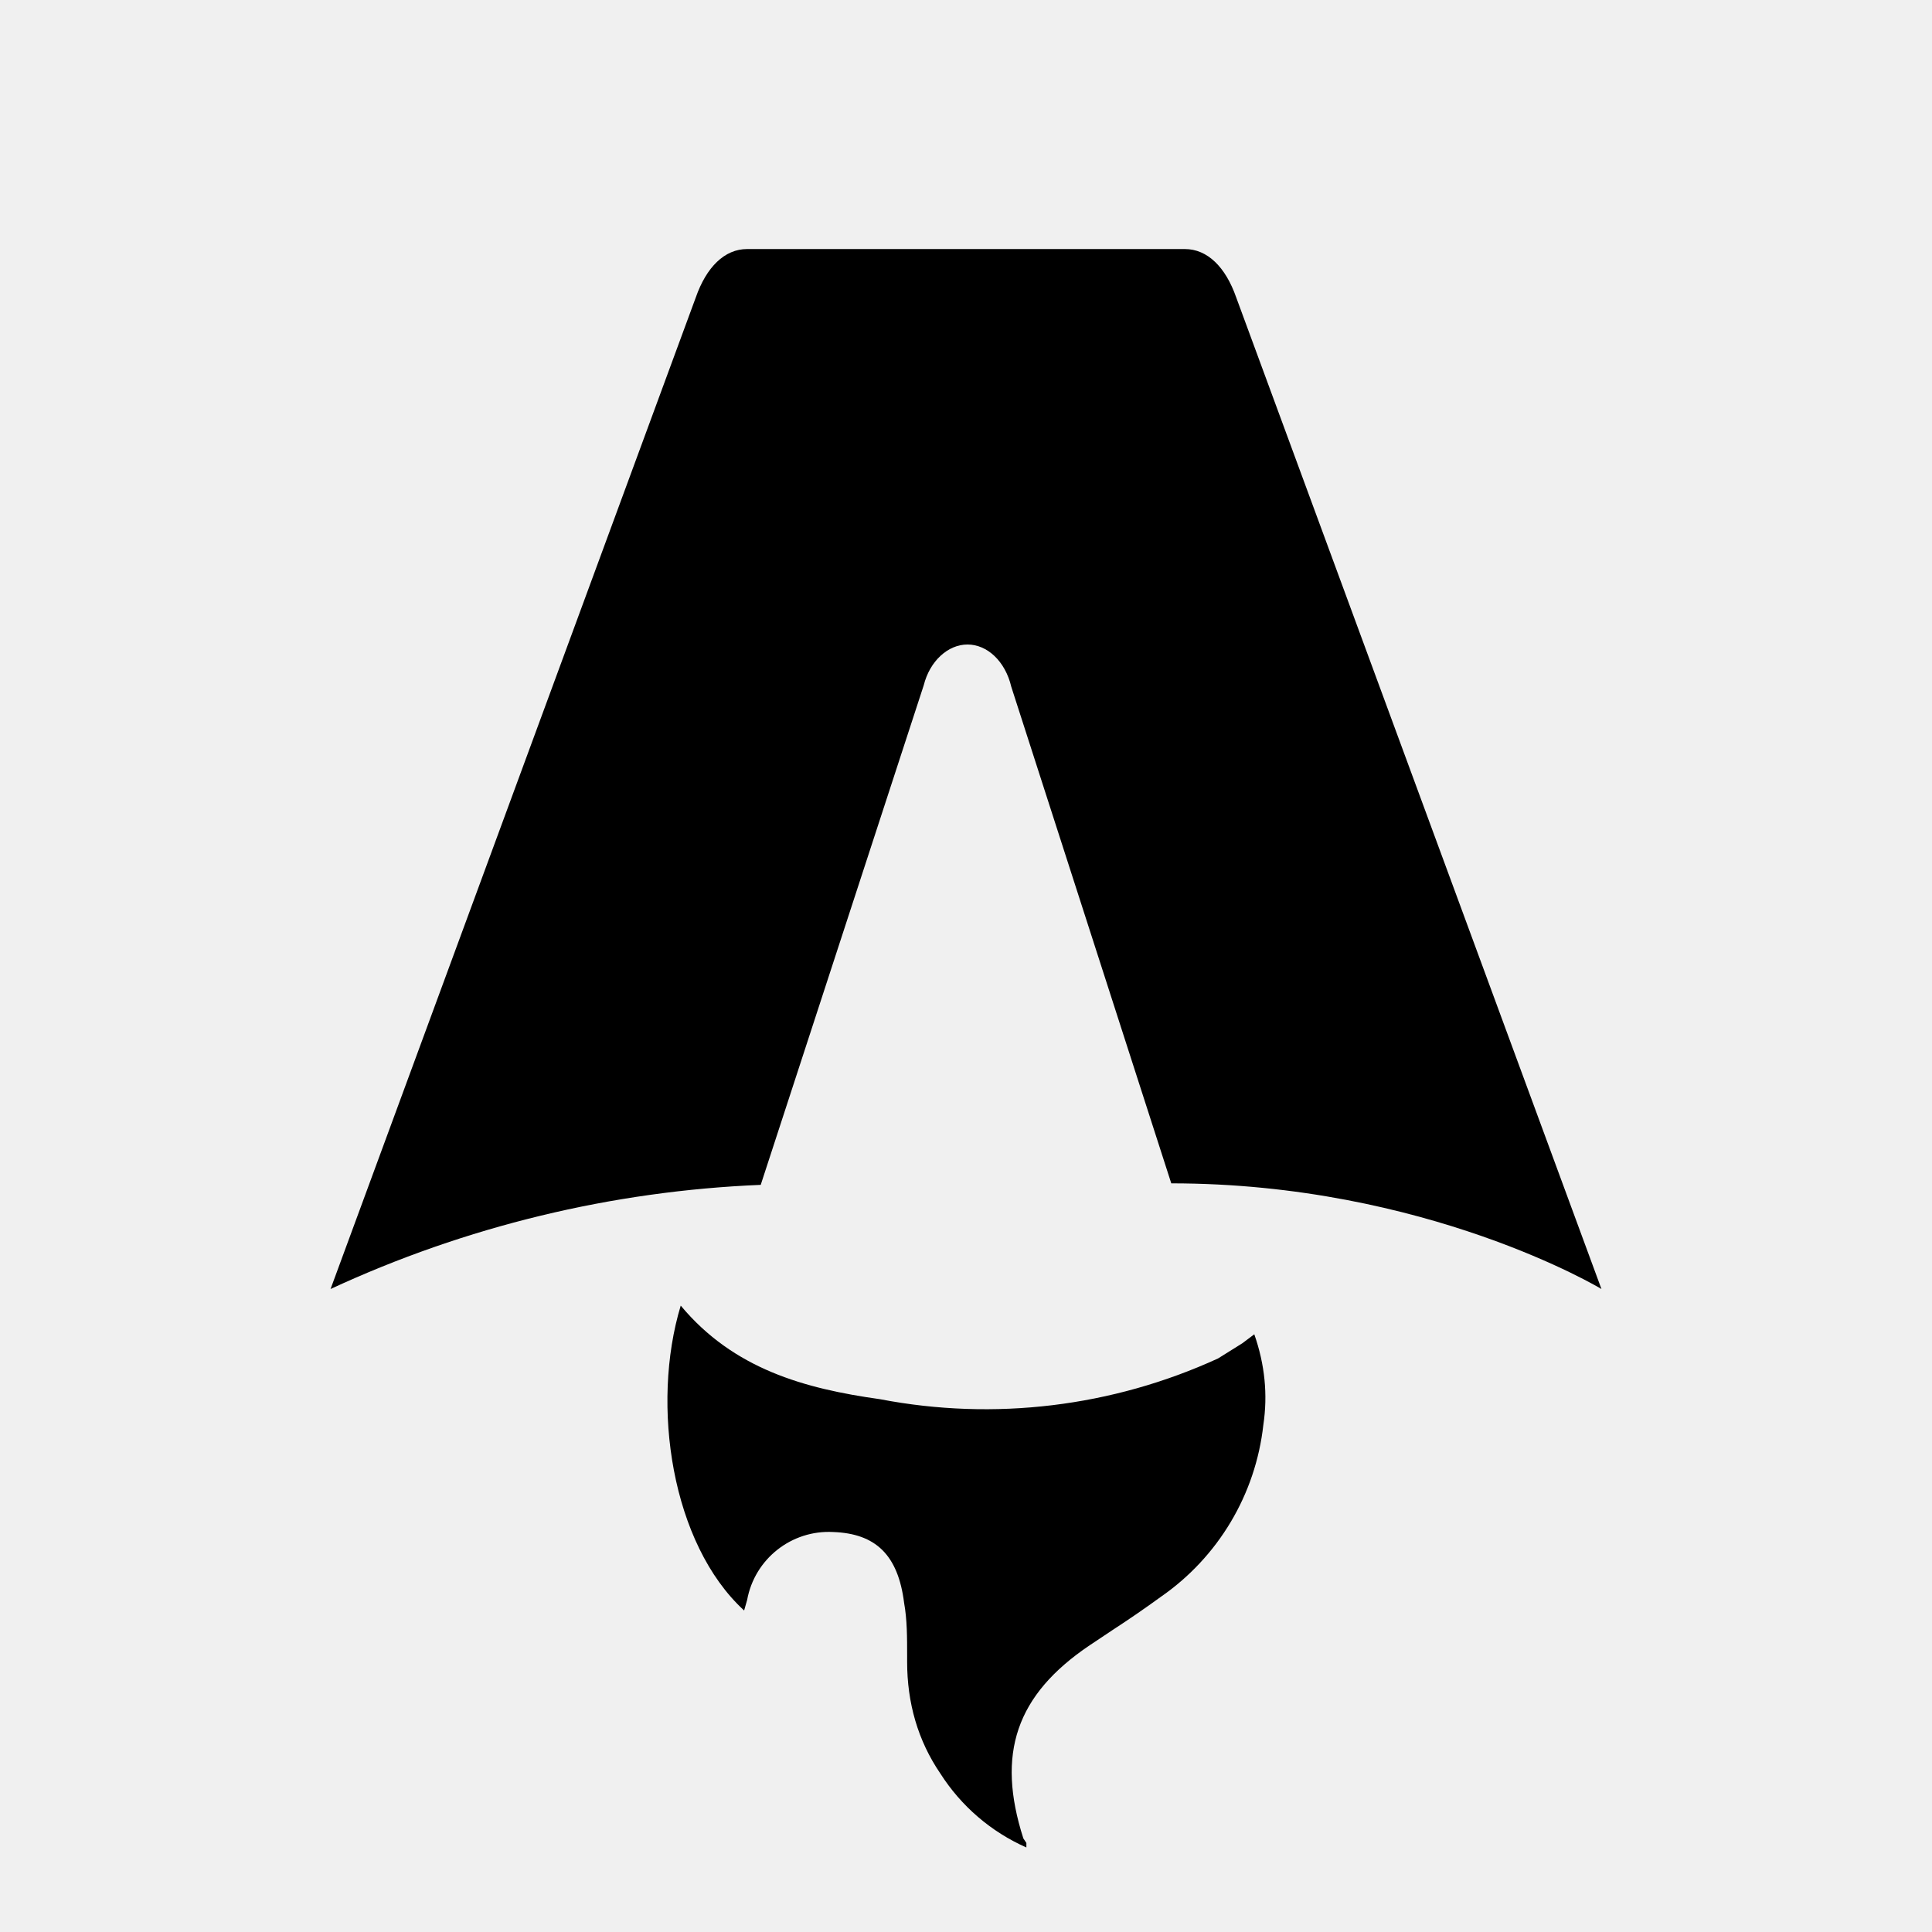
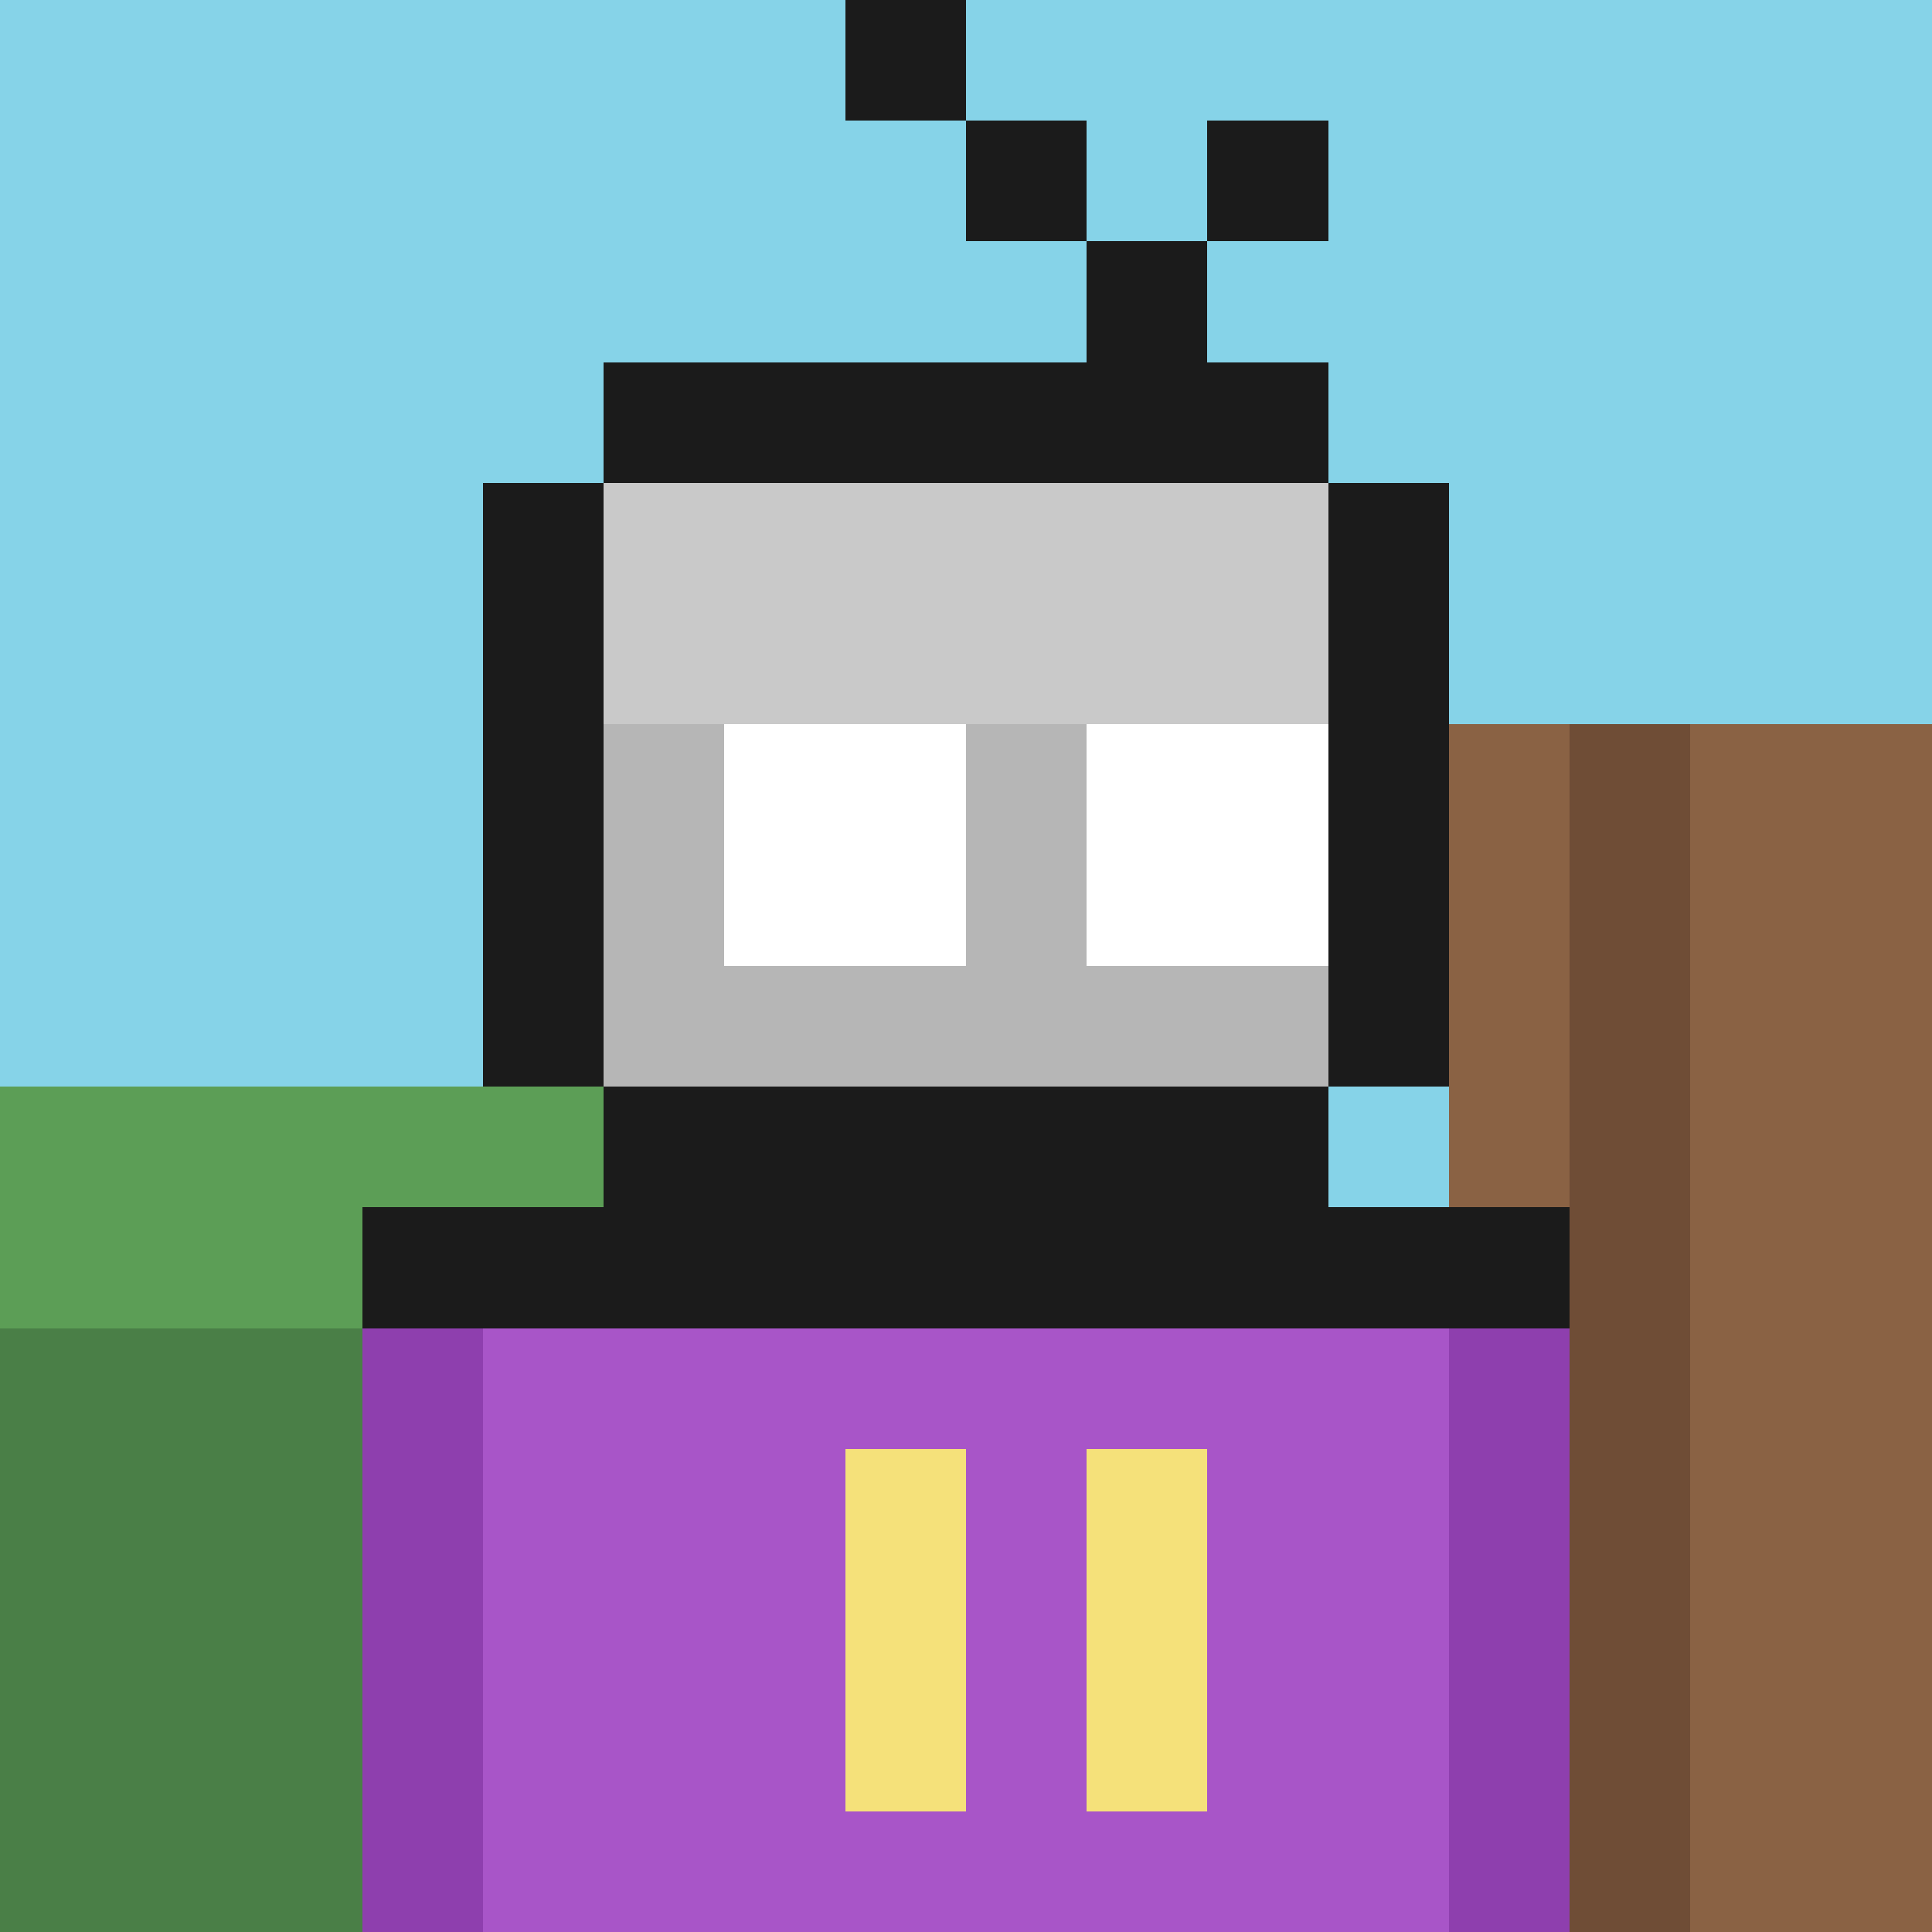
- <svg xmlns="http://www.w3.org/2000/svg" fill="none" viewBox="0 0 128 128">
-   <path d="M50.4 78.5a75.1 75.1 0 0 0-28.5 6.9l24.2-65.7c.7-2 1.9-3.2 3.4-3.2h29c1.5 0 2.7 1.2 3.4 3.2l24.2 65.7s-11.6-7-28.5-7L67 45.5c-.4-1.7-1.6-2.8-2.9-2.8-1.3 0-2.5 1.1-2.9 2.7L50.4 78.5Zm-1.1 28.2Zm-4.2-20.2c-2 6.6-.6 15.8 4.2 20.2a17.5 17.5 0 0 1 .2-.7 5.5 5.5 0 0 1 5.7-4.5c2.8.1 4.3 1.5 4.7 4.7.2 1.1.2 2.3.2 3.5v.4c0 2.7.7 5.2 2.2 7.4a13 13 0 0 0 5.7 4.9v-.3l-.2-.3c-1.8-5.6-.5-9.5 4.4-12.8l1.5-1a73 73 0 0 0 3.2-2.2 16 16 0 0 0 6.8-11.4c.3-2 .1-4-.6-6l-.8.6-1.6 1a37 37 0 0 1-22.4 2.7c-5-.7-9.7-2-13.2-6.2Z" />
-   <style>
-         path { fill: #000; }
-         @media (prefers-color-scheme: dark) {
-             path { fill: #FFF; }
-         }
-     </style>
+ <svg xmlns="http://www.w3.org/2000/svg" viewBox="0 0 16 16" shape-rendering="crispEdges">
+   <rect width="16" height="16" fill="#86d3e8" />
+   <rect x="0" y="9" width="5" height="7" fill="#5c9e56" />
+   <rect x="0" y="11" width="5" height="5" fill="#4a7f47" />
+   <rect x="12" y="6" width="4" height="10" fill="#8a6244" />
+   <rect x="13" y="6" width="1" height="10" fill="#6f4d36" />
+   <rect x="9" y="7" width="2" height="9" fill="#b9e7f2" opacity="0.55" />
+   <rect x="7" y="0" width="1" height="1" fill="#1b1b1b" />
+   <rect x="10" y="1" width="1" height="1" fill="#1b1b1b" />
+   <rect x="8" y="1" width="1" height="1" fill="#1b1b1b" />
+   <rect x="9" y="2" width="1" height="1" fill="#1b1b1b" />
+   <rect x="5" y="3" width="6" height="1" fill="#1b1b1b" />
+   <rect x="4" y="4" width="1" height="5" fill="#1b1b1b" />
+   <rect x="11" y="4" width="1" height="5" fill="#1b1b1b" />
+   <rect x="5" y="9" width="6" height="1" fill="#1b1b1b" />
+   <rect x="5" y="4" width="6" height="5" fill="#b6b6b6" />
+   <rect x="5" y="4" width="6" height="2" fill="#c9c9c9" />
+   <rect x="6" y="6" width="2" height="2" fill="#ffffff" />
+   <rect x="9" y="6" width="2" height="2" fill="#ffffff" />
+   <rect x="3" y="10" width="10" height="1" fill="#1b1b1b" />
+   <rect x="3" y="11" width="10" height="5" fill="#a855c8" />
+   <rect x="3" y="11" width="1" height="5" fill="#8e3fae" />
+   <rect x="12" y="11" width="1" height="5" fill="#8e3fae" />
+   <rect x="7" y="12" width="1" height="3" fill="#f5e17a" />
+   <rect x="9" y="12" width="1" height="3" fill="#f5e17a" />
</svg>
